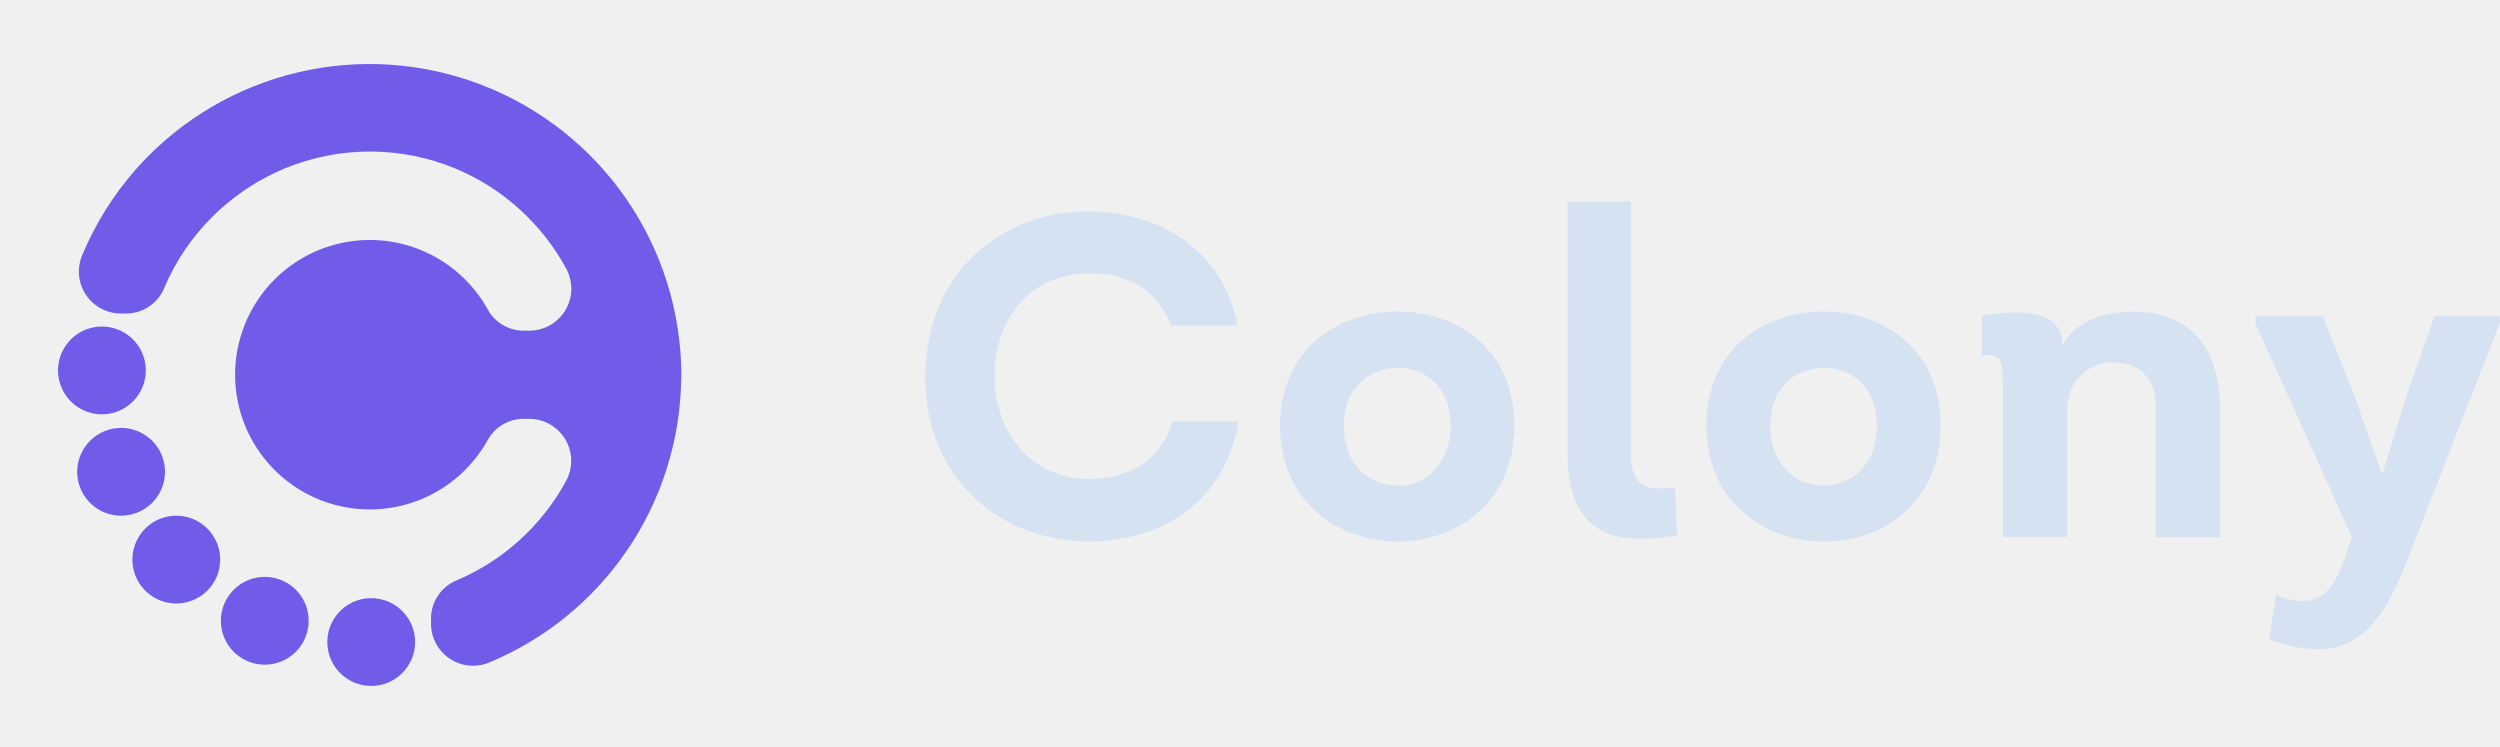
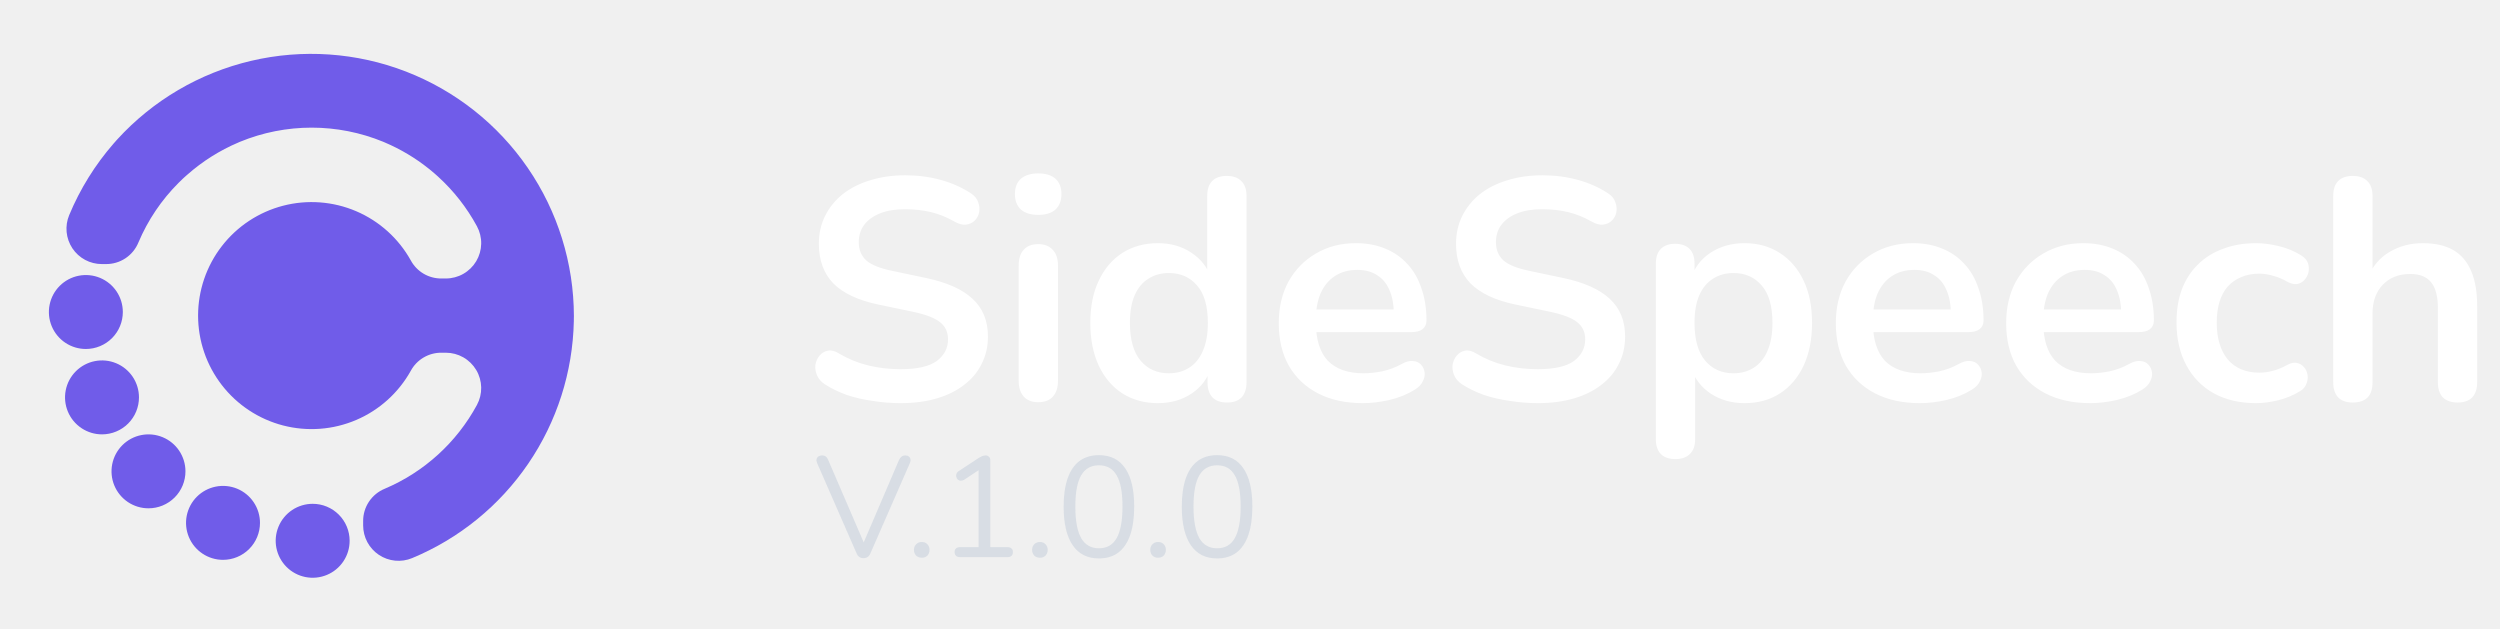
- <svg xmlns="http://www.w3.org/2000/svg" width="335" height="100" viewBox="0 0 335 100" fill="none">
-   <path d="M124 50.522C124 36.212 134.685 28.167 145.986 28.336C154.648 28.336 163.859 33.004 165.825 43.626H156.92C155.016 38.776 151.151 36.624 145.986 36.624C138.372 36.624 133.274 42.335 133.274 50.504C133.274 57.874 138.248 64.201 145.924 64.201C151.249 64.201 155.628 61.681 157.102 56.463H165.945C164.103 67.827 154.954 72.552 145.977 72.552C134.685 72.57 124 64.774 124 50.522Z" fill="#D5E2F2" />
-   <path d="M171.54 57.035C171.54 46.715 179.403 41.74 187.203 41.74C195.124 41.74 202.924 46.652 202.924 57.035C202.924 67.418 195.124 72.566 187.323 72.566C179.523 72.566 171.54 67.414 171.54 57.035ZM194.387 57.035C194.387 51.751 190.948 49.297 187.323 49.297C183.698 49.297 180.077 51.689 180.077 57.035C180.077 62.382 183.627 65.08 187.261 65.08C190.895 65.08 194.383 62.378 194.383 57.035H194.387Z" fill="#D5E2F2" />
-   <path d="M219.87 72.202C213.658 72.202 210.047 69.069 210.047 60.474V27H218.522V60.474C218.522 64.157 219.689 65.448 222.329 65.448C223.029 65.44 223.728 65.378 224.419 65.262L224.725 71.714C223.124 72.016 221.5 72.179 219.87 72.202Z" fill="#D5E2F2" />
-   <path d="M228.656 57.035C228.656 46.715 236.514 41.74 244.315 41.74C252.24 41.74 260.04 46.652 260.04 57.035C260.04 67.418 252.24 72.566 244.439 72.566C236.639 72.566 228.656 67.414 228.656 57.035ZM251.503 57.035C251.503 51.751 248.06 49.297 244.439 49.297C240.818 49.297 237.211 51.671 237.211 57.035C237.211 62.4 240.761 65.08 244.395 65.08C248.029 65.08 251.503 62.378 251.503 57.035Z" fill="#D5E2F2" />
-   <path d="M268.391 51.507C268.391 48.844 268.267 47.575 266.306 47.575C266.057 47.575 265.813 47.637 265.565 47.637V42.313C267.064 42.027 268.587 41.879 270.113 41.869C273.303 41.869 276.374 42.725 276.374 46.306C278.033 42.867 282.395 41.763 285.834 41.763C294.185 41.763 297.504 47.473 297.504 54.843V71.98H288.842V54.821C289.029 50.77 286.695 48.556 283.256 48.556C279.999 48.556 276.991 50.832 276.991 55.008V71.958H268.391V51.507Z" fill="#D5E2F2" />
-   <path d="M304.998 79.696C306.106 80.235 307.316 80.528 308.548 80.557C311.21 80.557 312.843 78.653 314.072 75.091L315.177 72.02L302.22 43.338V42.353H311.25L315.244 52.368L319.113 63.296H319.299L322.676 52.425L326.226 42.353H334.945V43.338L322.663 74.842C319.774 82.27 316.703 87 310.5 87C308.289 86.941 306.106 86.49 304.053 85.669L304.998 79.696Z" fill="#D5E2F2" />
-   <path d="M91.301 50.296C91.287 41.875 88.728 33.655 83.961 26.713C79.194 19.77 72.441 14.431 64.586 11.393C56.732 8.355 48.143 7.762 39.946 9.69C31.748 11.618 24.324 15.977 18.647 22.198C18.609 22.244 18.567 22.285 18.529 22.328C18.38 22.496 18.23 22.66 18.085 22.828C15.124 26.219 12.732 30.068 11.003 34.225C10.647 35.08 10.507 36.009 10.597 36.931C10.686 37.853 11.002 38.738 11.516 39.508C12.03 40.279 12.726 40.91 13.543 41.347C14.359 41.783 15.271 42.011 16.197 42.01H16.832C17.941 42.024 19.029 41.703 19.953 41.09C20.878 40.476 21.596 39.598 22.014 38.571C23.519 35.024 25.694 31.8 28.42 29.077C28.576 28.92 28.733 28.764 28.894 28.615L29.069 28.446L29.326 28.209L29.708 27.869L29.776 27.816C32.196 25.671 34.948 23.934 37.925 22.672L38.143 22.576C45.463 19.551 53.684 19.551 61.005 22.576L61.215 22.668C63.727 23.73 66.08 25.134 68.21 26.837L68.351 26.952L68.668 27.212C68.794 27.319 68.928 27.426 69.05 27.537L69.173 27.644L69.669 28.08C72.168 30.354 74.266 33.032 75.876 36.002C76.34 36.859 76.574 37.822 76.554 38.796C76.534 39.77 76.261 40.723 75.763 41.56C75.264 42.397 74.557 43.09 73.71 43.572C72.863 44.054 71.905 44.307 70.931 44.307H70.243C69.238 44.321 68.249 44.059 67.383 43.55C66.516 43.042 65.806 42.306 65.328 41.422C63.381 37.93 60.331 35.183 56.655 33.611C52.979 32.039 48.886 31.732 45.016 32.738C41.147 33.743 37.721 36.005 35.275 39.167C32.83 42.33 31.503 46.214 31.503 50.212C31.503 54.21 32.83 58.095 35.275 61.257C37.721 64.42 41.147 66.681 45.016 67.686C48.886 68.692 52.979 68.385 56.655 66.813C60.331 65.242 63.381 62.495 65.328 59.002C65.807 58.12 66.518 57.386 67.384 56.878C68.25 56.371 69.239 56.11 70.243 56.125H70.915C71.89 56.126 72.847 56.38 73.695 56.862C74.541 57.344 75.249 58.037 75.747 58.875C76.246 59.712 76.518 60.665 76.538 61.639C76.558 62.614 76.325 63.576 75.861 64.433C72.621 70.408 67.452 75.108 61.196 77.764C60.169 78.183 59.292 78.901 58.678 79.826C58.065 80.75 57.743 81.837 57.757 82.947V83.581C57.757 84.507 57.986 85.418 58.422 86.234C58.859 87.05 59.49 87.746 60.26 88.26C61.03 88.774 61.915 89.091 62.836 89.181C63.757 89.272 64.687 89.133 65.542 88.779V88.779C73.028 85.67 79.447 80.45 84.016 73.755C88.586 67.06 91.108 59.18 91.275 51.076C91.275 50.98 91.275 50.885 91.275 50.789C91.298 50.625 91.301 50.461 91.301 50.296Z" fill="#705CE9" />
-   <path d="M49.742 80.153C48.579 80.153 47.443 80.497 46.476 81.143C45.509 81.789 44.755 82.707 44.309 83.78C43.864 84.854 43.746 86.036 43.972 87.177C44.198 88.317 44.756 89.365 45.578 90.189C46.399 91.012 47.445 91.573 48.585 91.802C49.725 92.03 50.907 91.916 51.982 91.473C53.057 91.031 53.977 90.279 54.625 89.314C55.273 88.348 55.621 87.213 55.624 86.05C55.626 85.276 55.475 84.51 55.181 83.794C54.886 83.079 54.453 82.429 53.907 81.881C53.36 81.333 52.711 80.899 51.996 80.602C51.282 80.305 50.516 80.153 49.742 80.153V80.153Z" fill="#705CE9" />
-   <path d="M41.361 83.184C41.361 82.021 41.016 80.884 40.37 79.917C39.725 78.951 38.807 78.197 37.733 77.751C36.659 77.305 35.477 77.188 34.337 77.414C33.196 77.639 32.148 78.198 31.325 79.019C30.502 79.84 29.94 80.887 29.712 82.027C29.483 83.167 29.597 84.349 30.04 85.424C30.483 86.499 31.235 87.419 32.2 88.067C33.165 88.715 34.301 89.062 35.463 89.066C36.237 89.067 37.004 88.917 37.719 88.622C38.434 88.328 39.085 87.895 39.632 87.348C40.18 86.802 40.615 86.153 40.911 85.438C41.208 84.724 41.361 83.957 41.361 83.184V83.184Z" fill="#705CE9" />
-   <path d="M29.505 74.986C29.505 73.823 29.16 72.686 28.514 71.719C27.868 70.752 26.95 69.998 25.876 69.552C24.802 69.107 23.619 68.99 22.478 69.216C21.338 69.443 20.29 70.002 19.467 70.824C18.644 71.646 18.083 72.693 17.855 73.834C17.627 74.974 17.743 76.156 18.187 77.231C18.631 78.306 19.384 79.225 20.35 79.873C21.316 80.52 22.453 80.866 23.616 80.868C24.388 80.868 25.154 80.716 25.868 80.421C26.582 80.126 27.232 79.693 27.778 79.146C28.325 78.6 28.759 77.952 29.055 77.238C29.352 76.524 29.505 75.759 29.505 74.986V74.986Z" fill="#705CE9" />
-   <path d="M22.11 63.222C22.11 62.058 21.765 60.921 21.118 59.954C20.472 58.986 19.553 58.232 18.478 57.787C17.403 57.342 16.22 57.226 15.079 57.453C13.938 57.681 12.89 58.241 12.067 59.064C11.245 59.887 10.685 60.935 10.458 62.077C10.232 63.218 10.349 64.401 10.795 65.475C11.24 66.55 11.995 67.469 12.963 68.114C13.931 68.76 15.068 69.105 16.232 69.104C17.791 69.103 19.286 68.483 20.388 67.38C21.491 66.277 22.11 64.781 22.11 63.222V63.222Z" fill="#705CE9" />
-   <path d="M19.538 49.635C19.537 48.471 19.191 47.333 18.543 46.366C17.895 45.399 16.975 44.645 15.899 44.201C14.822 43.757 13.639 43.643 12.497 43.872C11.356 44.101 10.308 44.664 9.487 45.489C8.666 46.314 8.108 47.364 7.884 48.507C7.66 49.649 7.78 50.832 8.228 51.907C8.677 52.981 9.435 53.897 10.405 54.541C11.375 55.184 12.514 55.525 13.678 55.521C15.235 55.515 16.726 54.892 17.824 53.788C18.922 52.685 19.538 51.192 19.538 49.635V49.635Z" fill="#705CE9" />
+ <svg xmlns="http://www.w3.org/2000/svg" width="175" height="44" viewBox="0 0 175 44" fill="none">
+   <path d="M40.173 22.132C40.167 18.426 39.042 14.808 36.944 11.752C34.847 8.697 31.875 6.346 28.418 5.009C24.962 3.672 21.181 3.411 17.574 4.26C13.966 5.109 10.699 7.029 8.201 9.767L8.149 9.826C8.084 9.898 8.02 9.972 7.954 10.046C6.654 11.538 5.603 13.231 4.843 15.059C4.686 15.435 4.625 15.844 4.664 16.25C4.704 16.655 4.843 17.045 5.069 17.384C5.295 17.723 5.601 18 5.96 18.193C6.32 18.385 6.721 18.485 7.128 18.485H7.409C7.897 18.49 8.376 18.349 8.783 18.079C9.189 17.809 9.505 17.423 9.69 16.971C10.35 15.409 11.307 13.99 12.508 12.792C12.575 12.723 12.646 12.656 12.717 12.589L12.792 12.515L12.905 12.411L13.073 12.262L13.102 12.237C14.167 11.294 15.379 10.529 16.689 9.974L16.783 9.932C20.005 8.602 23.622 8.602 26.844 9.932L26.935 9.972C28.039 10.441 29.075 11.058 30.012 11.807L30.076 11.857L30.214 11.972C30.271 12.019 30.328 12.066 30.382 12.114L30.438 12.162L30.655 12.355C31.755 13.354 32.678 14.532 33.386 15.839C33.59 16.216 33.693 16.64 33.684 17.069C33.675 17.497 33.555 17.916 33.336 18.285C33.116 18.653 32.805 18.958 32.432 19.17C32.06 19.382 31.638 19.494 31.209 19.494H30.914C30.472 19.5 30.036 19.385 29.655 19.161C29.274 18.937 28.962 18.613 28.753 18.224C27.896 16.687 26.554 15.478 24.936 14.786C23.318 14.094 21.517 13.959 19.814 14.401C18.111 14.844 16.603 15.839 15.527 17.231C14.45 18.622 13.866 20.332 13.866 22.092C13.866 23.851 14.45 25.561 15.527 26.953C16.603 28.345 18.111 29.34 19.814 29.782C21.517 30.224 23.318 30.089 24.936 29.397C26.554 28.706 27.896 27.496 28.753 25.959C28.962 25.57 29.275 25.246 29.656 25.023C30.037 24.799 30.472 24.684 30.914 24.69H31.209C31.638 24.69 32.06 24.802 32.432 25.014C32.805 25.226 33.116 25.532 33.336 25.9C33.555 26.268 33.675 26.688 33.684 27.116C33.692 27.545 33.59 27.969 33.386 28.346C31.962 30.976 29.687 33.044 26.933 34.211C26.481 34.396 26.096 34.712 25.826 35.119C25.556 35.525 25.414 36.004 25.42 36.492V36.781C25.42 37.188 25.521 37.589 25.713 37.948C25.905 38.307 26.183 38.613 26.521 38.84C26.86 39.066 27.249 39.205 27.654 39.245C28.06 39.285 28.469 39.225 28.845 39.069C32.139 37.702 34.964 35.406 36.974 32.46C38.985 29.515 40.094 26.047 40.168 22.482C40.168 22.438 40.168 22.396 40.168 22.354C40.171 22.275 40.173 22.203 40.173 22.132Z" fill="#705CE9" />
+   <path d="M21.888 35.267C21.376 35.267 20.876 35.418 20.45 35.702C20.024 35.987 19.692 36.391 19.496 36.864C19.3 37.337 19.248 37.857 19.348 38.359C19.448 38.861 19.694 39.322 20.056 39.684C20.418 40.047 20.879 40.293 21.381 40.393C21.883 40.493 22.404 40.442 22.877 40.246C23.349 40.05 23.754 39.719 24.038 39.293C24.323 38.867 24.474 38.367 24.474 37.855C24.474 37.169 24.202 36.511 23.717 36.026C23.232 35.54 22.574 35.267 21.888 35.267Z" fill="#705CE9" />
+   <path d="M18.199 36.601C18.199 36.089 18.047 35.588 17.762 35.163C17.478 34.737 17.074 34.405 16.601 34.209C16.128 34.014 15.607 33.963 15.105 34.063C14.603 34.163 14.142 34.409 13.78 34.771C13.418 35.133 13.172 35.595 13.072 36.097C12.972 36.599 13.024 37.119 13.22 37.592C13.416 38.065 13.748 38.469 14.174 38.753C14.6 39.038 15.1 39.189 15.612 39.189C16.298 39.188 16.956 38.916 17.441 38.43C17.926 37.945 18.199 37.287 18.199 36.601Z" fill="#705CE9" />
+   <path d="M12.982 32.994C12.982 32.482 12.83 31.982 12.546 31.556C12.262 31.13 11.857 30.799 11.385 30.603C10.912 30.407 10.391 30.356 9.889 30.456C9.387 30.555 8.926 30.802 8.564 31.164C8.202 31.526 7.956 31.987 7.856 32.489C7.756 32.991 7.807 33.511 8.003 33.984C8.199 34.457 8.531 34.861 8.956 35.146C9.382 35.43 9.882 35.582 10.394 35.582C11.081 35.582 11.739 35.309 12.224 34.824C12.71 34.339 12.982 33.68 12.982 32.994Z" fill="#705CE9" />
+   <path d="M9.728 27.817C9.728 27.306 9.576 26.805 9.292 26.38C9.008 25.954 8.603 25.622 8.13 25.426C7.657 25.23 7.137 25.179 6.635 25.279C6.133 25.379 5.672 25.626 5.31 25.988C4.948 26.35 4.701 26.811 4.602 27.314C4.502 27.816 4.554 28.336 4.75 28.809C4.946 29.282 5.278 29.686 5.704 29.97C6.129 30.254 6.63 30.406 7.142 30.406C7.828 30.405 8.486 30.132 8.971 29.647C9.456 29.162 9.728 28.504 9.728 27.817Z" fill="#705CE9" />
+   <path d="M8.598 21.841C8.598 21.329 8.446 20.829 8.162 20.403C7.878 19.978 7.473 19.646 7.001 19.45C6.528 19.254 6.007 19.203 5.505 19.303C5.003 19.402 4.542 19.649 4.18 20.011C3.818 20.373 3.572 20.834 3.472 21.336C3.372 21.838 3.423 22.358 3.619 22.831C3.815 23.304 4.147 23.709 4.572 23.993C4.998 24.277 5.498 24.429 6.01 24.429C6.696 24.429 7.354 24.156 7.84 23.671C8.325 23.185 8.598 22.527 8.598 21.841Z" fill="#705CE9" />
+   <path d="M63.04 28.22C62.395 28.22 61.749 28.169 61.104 28.066C60.459 27.978 59.85 27.839 59.278 27.648C58.706 27.443 58.193 27.193 57.738 26.9C57.474 26.724 57.291 26.511 57.188 26.262C57.085 26.013 57.049 25.771 57.078 25.536C57.122 25.287 57.217 25.074 57.364 24.898C57.525 24.707 57.723 24.59 57.958 24.546C58.193 24.502 58.449 24.568 58.728 24.744C59.373 25.125 60.055 25.404 60.774 25.58C61.493 25.756 62.248 25.844 63.04 25.844C64.199 25.844 65.042 25.653 65.57 25.272C66.098 24.876 66.362 24.37 66.362 23.754C66.362 23.241 66.171 22.837 65.79 22.544C65.423 22.251 64.785 22.009 63.876 21.818L61.456 21.312C60.063 21.019 59.021 20.527 58.332 19.838C57.657 19.134 57.32 18.21 57.32 17.066C57.32 16.347 57.467 15.695 57.76 15.108C58.053 14.521 58.464 14.015 58.992 13.59C59.535 13.165 60.173 12.842 60.906 12.622C61.654 12.387 62.475 12.27 63.37 12.27C64.25 12.27 65.086 12.38 65.878 12.6C66.67 12.82 67.381 13.143 68.012 13.568C68.247 13.729 68.401 13.927 68.474 14.162C68.562 14.397 68.584 14.631 68.54 14.866C68.496 15.086 68.393 15.277 68.232 15.438C68.071 15.599 67.865 15.695 67.616 15.724C67.381 15.753 67.11 15.68 66.802 15.504C66.259 15.196 65.709 14.976 65.152 14.844C64.595 14.712 63.993 14.646 63.348 14.646C62.673 14.646 62.094 14.741 61.61 14.932C61.126 15.123 60.752 15.394 60.488 15.746C60.239 16.083 60.114 16.487 60.114 16.956C60.114 17.484 60.29 17.909 60.642 18.232C60.994 18.54 61.595 18.782 62.446 18.958L64.844 19.464C66.296 19.772 67.374 20.256 68.078 20.916C68.797 21.576 69.156 22.456 69.156 23.556C69.156 24.26 69.009 24.898 68.716 25.47C68.437 26.042 68.027 26.533 67.484 26.944C66.956 27.355 66.318 27.67 65.57 27.89C64.822 28.11 63.979 28.22 63.04 28.22ZM72.673 28.154C72.233 28.154 71.896 28.022 71.661 27.758C71.426 27.494 71.309 27.127 71.309 26.658V18.584C71.309 18.1 71.426 17.733 71.661 17.484C71.896 17.22 72.233 17.088 72.673 17.088C73.113 17.088 73.45 17.22 73.685 17.484C73.934 17.733 74.059 18.1 74.059 18.584V26.658C74.059 27.127 73.942 27.494 73.707 27.758C73.472 28.022 73.128 28.154 72.673 28.154ZM72.673 15.042C72.16 15.042 71.756 14.917 71.463 14.668C71.184 14.404 71.045 14.045 71.045 13.59C71.045 13.121 71.184 12.761 71.463 12.512C71.756 12.263 72.16 12.138 72.673 12.138C73.201 12.138 73.604 12.263 73.883 12.512C74.162 12.761 74.301 13.121 74.301 13.59C74.301 14.045 74.162 14.404 73.883 14.668C73.604 14.917 73.201 15.042 72.673 15.042ZM81.052 28.22C80.114 28.22 79.285 27.993 78.566 27.538C77.862 27.083 77.312 26.438 76.916 25.602C76.52 24.751 76.322 23.754 76.322 22.61C76.322 21.451 76.52 20.461 76.916 19.64C77.312 18.804 77.862 18.159 78.566 17.704C79.285 17.249 80.114 17.022 81.052 17.022C81.947 17.022 82.724 17.242 83.384 17.682C84.059 18.122 84.514 18.701 84.748 19.42H84.506V13.7C84.506 13.245 84.624 12.901 84.858 12.666C85.093 12.431 85.43 12.314 85.87 12.314C86.31 12.314 86.648 12.431 86.882 12.666C87.132 12.901 87.256 13.245 87.256 13.7V26.768C87.256 27.223 87.139 27.575 86.904 27.824C86.67 28.059 86.332 28.176 85.892 28.176C85.452 28.176 85.115 28.059 84.88 27.824C84.646 27.575 84.528 27.223 84.528 26.768V25.052L84.77 25.712C84.55 26.475 84.103 27.083 83.428 27.538C82.754 27.993 81.962 28.22 81.052 28.22ZM81.822 26.13C82.365 26.13 82.842 25.998 83.252 25.734C83.663 25.47 83.978 25.081 84.198 24.568C84.433 24.04 84.55 23.387 84.55 22.61C84.55 21.437 84.301 20.564 83.802 19.992C83.304 19.405 82.644 19.112 81.822 19.112C81.28 19.112 80.803 19.244 80.392 19.508C79.982 19.757 79.659 20.146 79.424 20.674C79.204 21.187 79.094 21.833 79.094 22.61C79.094 23.769 79.344 24.649 79.842 25.25C80.341 25.837 81.001 26.13 81.822 26.13ZM95.41 28.22C94.192 28.22 93.144 27.993 92.264 27.538C91.384 27.083 90.702 26.438 90.218 25.602C89.748 24.766 89.514 23.776 89.514 22.632C89.514 21.517 89.741 20.542 90.196 19.706C90.665 18.87 91.303 18.217 92.11 17.748C92.931 17.264 93.862 17.022 94.904 17.022C95.666 17.022 96.348 17.147 96.95 17.396C97.566 17.645 98.086 18.005 98.512 18.474C98.952 18.943 99.282 19.515 99.502 20.19C99.736 20.85 99.854 21.598 99.854 22.434C99.854 22.698 99.758 22.903 99.568 23.05C99.392 23.182 99.135 23.248 98.798 23.248H91.736V21.664H97.918L97.566 21.994C97.566 21.319 97.463 20.755 97.258 20.3C97.067 19.845 96.781 19.501 96.4 19.266C96.033 19.017 95.571 18.892 95.014 18.892C94.398 18.892 93.87 19.039 93.43 19.332C93.004 19.611 92.674 20.014 92.44 20.542C92.22 21.055 92.11 21.671 92.11 22.39V22.544C92.11 23.747 92.388 24.649 92.946 25.25C93.518 25.837 94.354 26.13 95.454 26.13C95.835 26.13 96.26 26.086 96.73 25.998C97.214 25.895 97.668 25.727 98.094 25.492C98.402 25.316 98.673 25.243 98.908 25.272C99.142 25.287 99.326 25.367 99.458 25.514C99.604 25.661 99.692 25.844 99.722 26.064C99.751 26.269 99.707 26.482 99.59 26.702C99.487 26.922 99.304 27.113 99.04 27.274C98.526 27.597 97.932 27.839 97.258 28C96.598 28.147 95.982 28.22 95.41 28.22ZM107.642 28.22C106.996 28.22 106.351 28.169 105.706 28.066C105.06 27.978 104.452 27.839 103.88 27.648C103.308 27.443 102.794 27.193 102.34 26.9C102.076 26.724 101.892 26.511 101.79 26.262C101.687 26.013 101.65 25.771 101.68 25.536C101.724 25.287 101.819 25.074 101.966 24.898C102.127 24.707 102.325 24.59 102.56 24.546C102.794 24.502 103.051 24.568 103.33 24.744C103.975 25.125 104.657 25.404 105.376 25.58C106.094 25.756 106.85 25.844 107.642 25.844C108.8 25.844 109.644 25.653 110.172 25.272C110.7 24.876 110.964 24.37 110.964 23.754C110.964 23.241 110.773 22.837 110.392 22.544C110.025 22.251 109.387 22.009 108.478 21.818L106.058 21.312C104.664 21.019 103.623 20.527 102.934 19.838C102.259 19.134 101.922 18.21 101.922 17.066C101.922 16.347 102.068 15.695 102.362 15.108C102.655 14.521 103.066 14.015 103.594 13.59C104.136 13.165 104.774 12.842 105.508 12.622C106.256 12.387 107.077 12.27 107.972 12.27C108.852 12.27 109.688 12.38 110.48 12.6C111.272 12.82 111.983 13.143 112.614 13.568C112.848 13.729 113.002 13.927 113.076 14.162C113.164 14.397 113.186 14.631 113.142 14.866C113.098 15.086 112.995 15.277 112.834 15.438C112.672 15.599 112.467 15.695 112.218 15.724C111.983 15.753 111.712 15.68 111.404 15.504C110.861 15.196 110.311 14.976 109.754 14.844C109.196 14.712 108.595 14.646 107.95 14.646C107.275 14.646 106.696 14.741 106.212 14.932C105.728 15.123 105.354 15.394 105.09 15.746C104.84 16.083 104.716 16.487 104.716 16.956C104.716 17.484 104.892 17.909 105.244 18.232C105.596 18.54 106.197 18.782 107.048 18.958L109.446 19.464C110.898 19.772 111.976 20.256 112.68 20.916C113.398 21.576 113.758 22.456 113.758 23.556C113.758 24.26 113.611 24.898 113.318 25.47C113.039 26.042 112.628 26.533 112.086 26.944C111.558 27.355 110.92 27.67 110.172 27.89C109.424 28.11 108.58 28.22 107.642 28.22ZM117.274 32.136C116.834 32.136 116.497 32.019 116.262 31.784C116.028 31.549 115.91 31.205 115.91 30.75V18.452C115.91 17.997 116.028 17.653 116.262 17.418C116.497 17.183 116.827 17.066 117.252 17.066C117.692 17.066 118.03 17.183 118.264 17.418C118.499 17.653 118.616 17.997 118.616 18.452V20.168L118.374 19.508C118.594 18.76 119.042 18.159 119.716 17.704C120.406 17.249 121.205 17.022 122.114 17.022C123.053 17.022 123.874 17.249 124.578 17.704C125.297 18.159 125.854 18.804 126.25 19.64C126.646 20.461 126.844 21.451 126.844 22.61C126.844 23.754 126.646 24.751 126.25 25.602C125.854 26.438 125.304 27.083 124.6 27.538C123.896 27.993 123.068 28.22 122.114 28.22C121.22 28.22 120.435 28 119.76 27.56C119.086 27.105 118.631 26.519 118.396 25.8H118.66V30.75C118.66 31.205 118.536 31.549 118.286 31.784C118.052 32.019 117.714 32.136 117.274 32.136ZM121.344 26.13C121.887 26.13 122.364 25.998 122.774 25.734C123.185 25.47 123.5 25.081 123.72 24.568C123.955 24.04 124.072 23.387 124.072 22.61C124.072 21.437 123.823 20.564 123.324 19.992C122.826 19.405 122.166 19.112 121.344 19.112C120.802 19.112 120.325 19.244 119.914 19.508C119.504 19.757 119.181 20.146 118.946 20.674C118.726 21.187 118.616 21.833 118.616 22.61C118.616 23.769 118.866 24.649 119.364 25.25C119.863 25.837 120.523 26.13 121.344 26.13ZM134.404 28.22C133.187 28.22 132.138 27.993 131.258 27.538C130.378 27.083 129.696 26.438 129.212 25.602C128.743 24.766 128.508 23.776 128.508 22.632C128.508 21.517 128.735 20.542 129.19 19.706C129.659 18.87 130.297 18.217 131.104 17.748C131.925 17.264 132.857 17.022 133.898 17.022C134.661 17.022 135.343 17.147 135.944 17.396C136.56 17.645 137.081 18.005 137.506 18.474C137.946 18.943 138.276 19.515 138.496 20.19C138.731 20.85 138.848 21.598 138.848 22.434C138.848 22.698 138.753 22.903 138.562 23.05C138.386 23.182 138.129 23.248 137.792 23.248H130.73V21.664H136.912L136.56 21.994C136.56 21.319 136.457 20.755 136.252 20.3C136.061 19.845 135.775 19.501 135.394 19.266C135.027 19.017 134.565 18.892 134.008 18.892C133.392 18.892 132.864 19.039 132.424 19.332C131.999 19.611 131.669 20.014 131.434 20.542C131.214 21.055 131.104 21.671 131.104 22.39V22.544C131.104 23.747 131.383 24.649 131.94 25.25C132.512 25.837 133.348 26.13 134.448 26.13C134.829 26.13 135.255 26.086 135.724 25.998C136.208 25.895 136.663 25.727 137.088 25.492C137.396 25.316 137.667 25.243 137.902 25.272C138.137 25.287 138.32 25.367 138.452 25.514C138.599 25.661 138.687 25.844 138.716 26.064C138.745 26.269 138.701 26.482 138.584 26.702C138.481 26.922 138.298 27.113 138.034 27.274C137.521 27.597 136.927 27.839 136.252 28C135.592 28.147 134.976 28.22 134.404 28.22ZM146.328 28.22C145.11 28.22 144.062 27.993 143.182 27.538C142.302 27.083 141.62 26.438 141.136 25.602C140.666 24.766 140.432 23.776 140.432 22.632C140.432 21.517 140.659 20.542 141.114 19.706C141.583 18.87 142.221 18.217 143.028 17.748C143.849 17.264 144.78 17.022 145.822 17.022C146.584 17.022 147.266 17.147 147.868 17.396C148.484 17.645 149.004 18.005 149.43 18.474C149.87 18.943 150.2 19.515 150.42 20.19C150.654 20.85 150.772 21.598 150.772 22.434C150.772 22.698 150.676 22.903 150.486 23.05C150.31 23.182 150.053 23.248 149.716 23.248H142.654V21.664H148.836L148.484 21.994C148.484 21.319 148.381 20.755 148.176 20.3C147.985 19.845 147.699 19.501 147.318 19.266C146.951 19.017 146.489 18.892 145.932 18.892C145.316 18.892 144.788 19.039 144.348 19.332C143.922 19.611 143.592 20.014 143.358 20.542C143.138 21.055 143.028 21.671 143.028 22.39V22.544C143.028 23.747 143.306 24.649 143.864 25.25C144.436 25.837 145.272 26.13 146.372 26.13C146.753 26.13 147.178 26.086 147.648 25.998C148.132 25.895 148.586 25.727 149.012 25.492C149.32 25.316 149.591 25.243 149.826 25.272C150.06 25.287 150.244 25.367 150.376 25.514C150.522 25.661 150.61 25.844 150.64 26.064C150.669 26.269 150.625 26.482 150.508 26.702C150.405 26.922 150.222 27.113 149.958 27.274C149.444 27.597 148.85 27.839 148.176 28C147.516 28.147 146.9 28.22 146.328 28.22ZM157.922 28.22C156.792 28.22 155.81 27.993 154.974 27.538C154.138 27.069 153.492 26.409 153.038 25.558C152.583 24.707 152.356 23.71 152.356 22.566C152.356 21.701 152.48 20.931 152.73 20.256C152.994 19.567 153.368 18.987 153.852 18.518C154.336 18.034 154.922 17.667 155.612 17.418C156.301 17.154 157.071 17.022 157.922 17.022C158.406 17.022 158.926 17.088 159.484 17.22C160.056 17.352 160.591 17.572 161.09 17.88C161.324 18.027 161.478 18.203 161.552 18.408C161.625 18.613 161.64 18.826 161.596 19.046C161.552 19.251 161.456 19.435 161.31 19.596C161.178 19.743 161.009 19.838 160.804 19.882C160.598 19.911 160.371 19.86 160.122 19.728C159.799 19.537 159.469 19.398 159.132 19.31C158.794 19.207 158.472 19.156 158.164 19.156C157.68 19.156 157.254 19.237 156.888 19.398C156.521 19.545 156.206 19.765 155.942 20.058C155.692 20.337 155.502 20.689 155.37 21.114C155.238 21.539 155.172 22.031 155.172 22.588C155.172 23.673 155.428 24.531 155.942 25.162C156.47 25.778 157.21 26.086 158.164 26.086C158.472 26.086 158.787 26.042 159.11 25.954C159.447 25.866 159.784 25.727 160.122 25.536C160.371 25.404 160.591 25.36 160.782 25.404C160.987 25.448 161.156 25.551 161.288 25.712C161.42 25.859 161.5 26.042 161.53 26.262C161.559 26.467 161.53 26.673 161.442 26.878C161.368 27.083 161.222 27.252 161.002 27.384C160.518 27.677 160.004 27.89 159.462 28.022C158.919 28.154 158.406 28.22 157.922 28.22ZM164.69 28.176C164.25 28.176 163.913 28.059 163.678 27.824C163.444 27.575 163.326 27.223 163.326 26.768V13.7C163.326 13.245 163.444 12.901 163.678 12.666C163.913 12.431 164.25 12.314 164.69 12.314C165.13 12.314 165.468 12.431 165.702 12.666C165.952 12.901 166.076 13.245 166.076 13.7V19.398H165.768C166.091 18.621 166.59 18.034 167.264 17.638C167.954 17.227 168.731 17.022 169.596 17.022C170.462 17.022 171.173 17.183 171.73 17.506C172.288 17.829 172.706 18.32 172.984 18.98C173.263 19.625 173.402 20.447 173.402 21.444V26.768C173.402 27.223 173.285 27.575 173.05 27.824C172.816 28.059 172.478 28.176 172.038 28.176C171.598 28.176 171.254 28.059 171.004 27.824C170.77 27.575 170.652 27.223 170.652 26.768V21.576C170.652 20.74 170.491 20.131 170.168 19.75C169.86 19.369 169.376 19.178 168.716 19.178C167.91 19.178 167.264 19.435 166.78 19.948C166.311 20.447 166.076 21.114 166.076 21.95V26.768C166.076 27.707 165.614 28.176 164.69 28.176Z" fill="white" />
+   <path d="M60.45 39.07C60.323 39.07 60.22 39.04 60.14 38.98C60.06 38.92 59.997 38.83 59.95 38.71L57.2 32.42C57.153 32.307 57.14 32.213 57.16 32.14C57.18 32.06 57.223 31.997 57.29 31.95C57.363 31.903 57.447 31.88 57.54 31.88C57.667 31.88 57.76 31.91 57.82 31.97C57.887 32.023 57.94 32.103 57.98 32.21L60.62 38.34H60.3L62.93 32.2C62.977 32.1 63.033 32.023 63.1 31.97C63.167 31.91 63.26 31.88 63.38 31.88C63.473 31.88 63.55 31.903 63.61 31.95C63.677 31.997 63.717 32.06 63.73 32.14C63.75 32.22 63.737 32.313 63.69 32.42L60.94 38.71C60.893 38.83 60.83 38.92 60.75 38.98C60.677 39.04 60.577 39.07 60.45 39.07ZM64.527 39.04C64.36 39.04 64.227 38.99 64.127 38.89C64.027 38.783 63.977 38.65 63.977 38.49C63.977 38.33 64.027 38.2 64.127 38.1C64.227 37.993 64.36 37.94 64.527 37.94C64.694 37.94 64.824 37.993 64.917 38.1C65.017 38.2 65.067 38.33 65.067 38.49C65.067 38.65 65.017 38.783 64.917 38.89C64.824 38.99 64.694 39.04 64.527 39.04ZM67.202 39C67.082 39 66.989 38.97 66.922 38.91C66.856 38.843 66.822 38.753 66.822 38.64C66.822 38.527 66.856 38.443 66.922 38.39C66.989 38.33 67.082 38.3 67.202 38.3H68.502V32.63H68.932L67.482 33.59C67.396 33.637 67.312 33.657 67.232 33.65C67.159 33.643 67.096 33.617 67.042 33.57C66.996 33.517 66.962 33.457 66.942 33.39C66.922 33.317 66.926 33.243 66.952 33.17C66.979 33.09 67.036 33.023 67.122 32.97L68.502 32.06C68.589 32.007 68.672 31.963 68.752 31.93C68.832 31.897 68.912 31.88 68.992 31.88C69.086 31.88 69.162 31.91 69.222 31.97C69.289 32.023 69.322 32.11 69.322 32.23V38.3H70.522C70.642 38.3 70.736 38.33 70.802 38.39C70.869 38.443 70.902 38.527 70.902 38.64C70.902 38.76 70.869 38.85 70.802 38.91C70.736 38.97 70.642 39 70.522 39H67.202ZM72.798 39.04C72.632 39.04 72.498 38.99 72.398 38.89C72.298 38.783 72.248 38.65 72.248 38.49C72.248 38.33 72.298 38.2 72.398 38.1C72.498 37.993 72.632 37.94 72.798 37.94C72.965 37.94 73.095 37.993 73.188 38.1C73.288 38.2 73.338 38.33 73.338 38.49C73.338 38.65 73.288 38.783 73.188 38.89C73.095 38.99 72.965 39.04 72.798 39.04ZM76.924 39.09C76.117 39.09 75.504 38.78 75.084 38.16C74.664 37.54 74.454 36.643 74.454 35.47C74.454 34.683 74.547 34.023 74.734 33.49C74.921 32.95 75.197 32.543 75.564 32.27C75.937 31.997 76.391 31.86 76.924 31.86C77.737 31.86 78.35 32.167 78.764 32.78C79.184 33.387 79.394 34.28 79.394 35.46C79.394 36.247 79.3 36.91 79.114 37.45C78.927 37.99 78.65 38.4 78.284 38.68C77.917 38.953 77.464 39.09 76.924 39.09ZM76.924 38.38C77.484 38.38 77.897 38.143 78.164 37.67C78.437 37.19 78.574 36.453 78.574 35.46C78.574 34.46 78.437 33.73 78.164 33.27C77.897 32.803 77.484 32.57 76.924 32.57C76.371 32.57 75.957 32.803 75.684 33.27C75.41 33.737 75.274 34.467 75.274 35.46C75.274 36.453 75.41 37.19 75.684 37.67C75.957 38.143 76.371 38.38 76.924 38.38ZM81.07 39.04C80.903 39.04 80.77 38.99 80.67 38.89C80.57 38.783 80.52 38.65 80.52 38.49C80.52 38.33 80.57 38.2 80.67 38.1C80.77 37.993 80.903 37.94 81.07 37.94C81.237 37.94 81.367 37.993 81.46 38.1C81.56 38.2 81.61 38.33 81.61 38.49C81.61 38.65 81.56 38.783 81.46 38.89C81.367 38.99 81.237 39.04 81.07 39.04ZM85.195 39.09C84.389 39.09 83.775 38.78 83.355 38.16C82.935 37.54 82.725 36.643 82.725 35.47C82.725 34.683 82.819 34.023 83.005 33.49C83.192 32.95 83.469 32.543 83.835 32.27C84.209 31.997 84.662 31.86 85.195 31.86C86.009 31.86 86.622 32.167 87.035 32.78C87.455 33.387 87.665 34.28 87.665 35.46C87.665 36.247 87.572 36.91 87.385 37.45C87.199 37.99 86.922 38.4 86.555 38.68C86.189 38.953 85.735 39.09 85.195 39.09ZM85.195 38.38C85.755 38.38 86.169 38.143 86.435 37.67C86.709 37.19 86.845 36.453 86.845 35.46C86.845 34.46 86.709 33.73 86.435 33.27C86.169 32.803 85.755 32.57 85.195 32.57C84.642 32.57 84.229 32.803 83.955 33.27C83.682 33.737 83.545 34.467 83.545 35.46C83.545 36.453 83.682 37.19 83.955 37.67C84.229 38.143 84.642 38.38 85.195 38.38Z" fill="#B4C1D2" fill-opacity="0.4" />
</svg>
